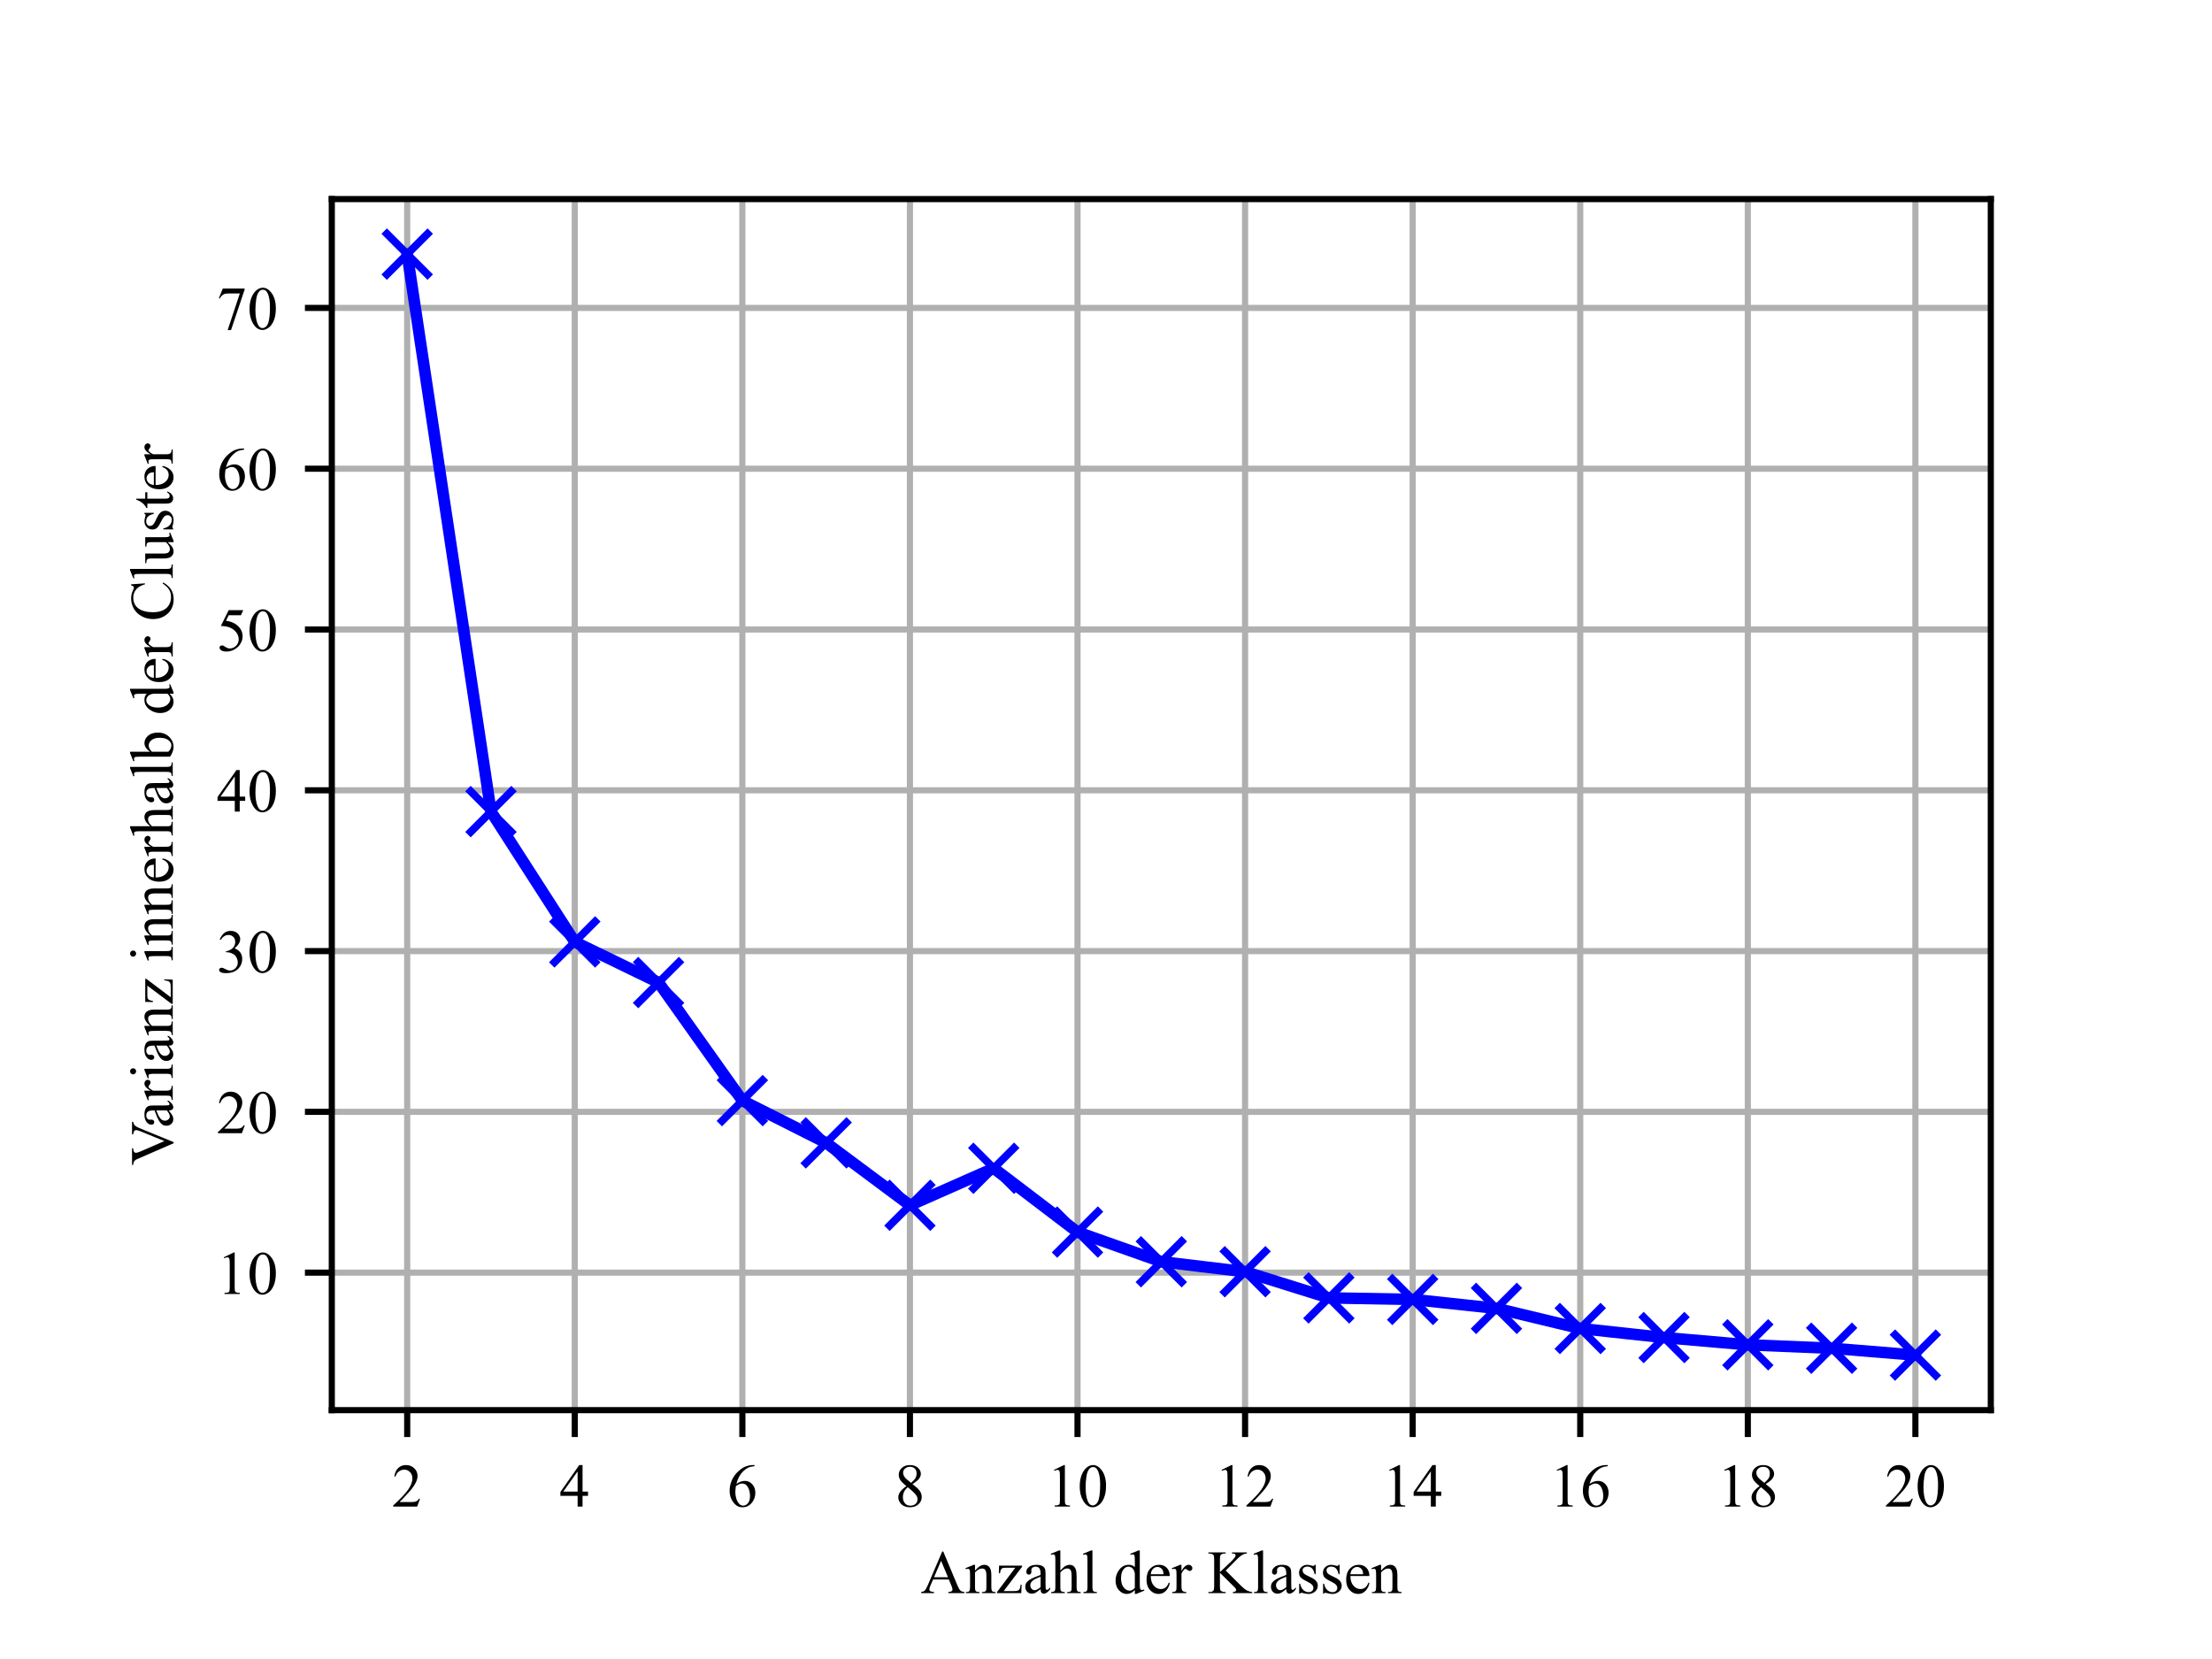
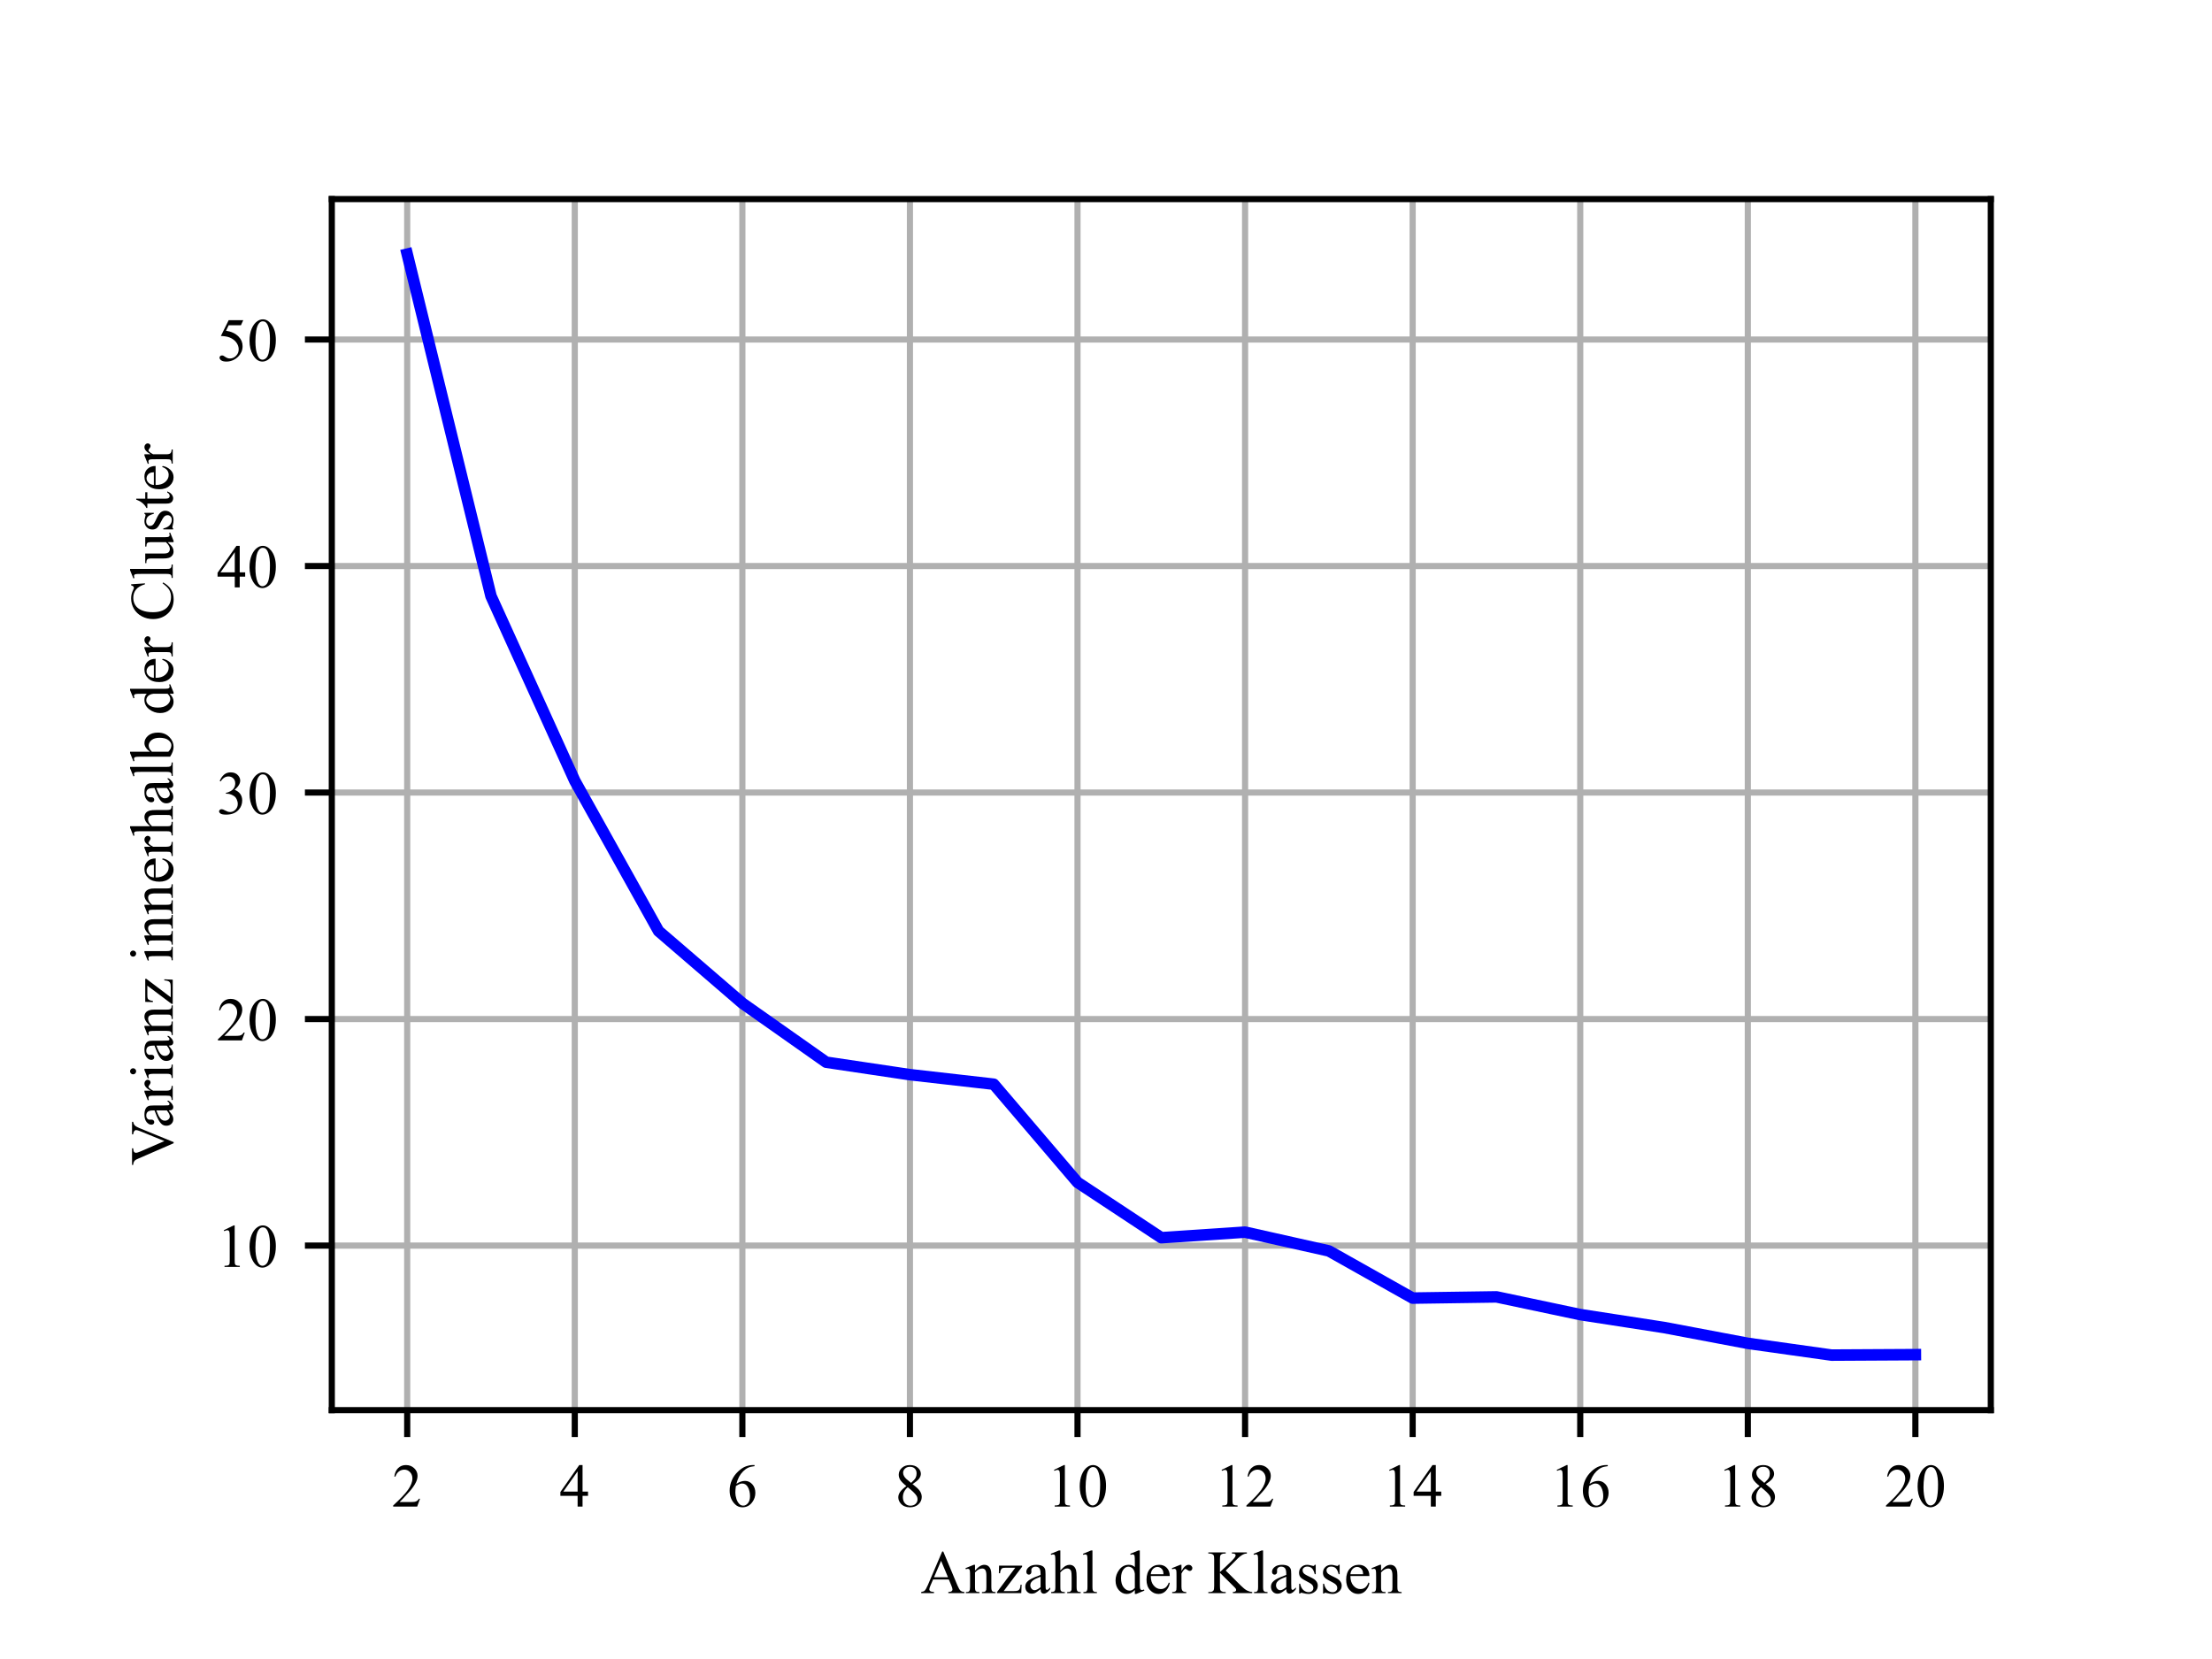
<svg xmlns="http://www.w3.org/2000/svg" xmlns:xlink="http://www.w3.org/1999/xlink" width="288pt" height="216pt" viewBox="0 0 288 216" version="1.1">
  <defs>
    <style type="text/css">*{stroke-linejoin: round; stroke-linecap: butt}</style>
  </defs>
  <g id="figure_1">
    <g id="patch_1">
      <path d="M 0 216  L 288 216  L 288 0  L 0 0  z " style="fill: #ffffff" />
    </g>
    <g id="axes_1">
      <g id="patch_2">
        <path d="M 43.2 183.6  L 259.2 183.6  L 259.2 25.92  L 43.2 25.92  z " style="fill: #ffffff" />
      </g>
      <g id="matplotlib.axis_1">
        <g id="xtick_1">
          <g id="line2d_1">
-             <path d="M 53.018 183.6  L 53.018 25.92  " clip-path="url(#pb9287e00fe)" style="fill: none; stroke: #b0b0b0; stroke-width: 0.8; stroke-linecap: square" />
+             <path d="M 53.018 183.6  L 53.018 25.92  " clip-path="url(#p53b278c3a2)" style="fill: none; stroke: #b0b0b0; stroke-width: 0.8; stroke-linecap: square" />
          </g>
          <g id="line2d_2">
            <defs>
-               <path id="m72a3068b6f" d="M 0 0  L 0 3.5  " style="stroke: #000000; stroke-width: 0.8" />
+               <path id="m76fa7926c0" d="M 0 0  L 0 3.5  " style="stroke: #000000; stroke-width: 0.8" />
            </defs>
            <g>
-               <use xlink:href="#m72a3068b6f" x="53.018" y="183.6" style="stroke: #000000; stroke-width: 0.8" />
+               <use xlink:href="#m76fa7926c0" x="53.018" y="183.6" style="stroke: #000000; stroke-width: 0.8" />
            </g>
          </g>
          <g id="text_1">
            <g transform="translate(51.01818 196.155) scale(0.08 -0.08)">
              <defs>
                <path id="TimesNewRomanPSMT-32" d="M 2934 816  L 2638 0  L 138 0  L 138 116  Q 1241 1122 1691 1759  Q 2141 2397 2141 2925  Q 2141 3328 1894 3587  Q 1647 3847 1303 3847  Q 991 3847 742 3664  Q 494 3481 375 3128  L 259 3128  Q 338 3706 661 4015  Q 984 4325 1469 4325  Q 1984 4325 2329 3994  Q 2675 3663 2675 3213  Q 2675 2891 2525 2569  Q 2294 2063 1775 1497  Q 997 647 803 472  L 1909 472  Q 2247 472 2383 497  Q 2519 522 2628 598  Q 2738 675 2819 816  L 2934 816  z " transform="scale(0.015625)" />
              </defs>
              <use xlink:href="#TimesNewRomanPSMT-32" />
            </g>
          </g>
        </g>
        <g id="xtick_2">
          <g id="line2d_3">
-             <path d="M 74.836 183.6  L 74.836 25.92  " clip-path="url(#pb9287e00fe)" style="fill: none; stroke: #b0b0b0; stroke-width: 0.8; stroke-linecap: square" />
+             <path d="M 74.836 183.6  L 74.836 25.92  " clip-path="url(#p53b278c3a2)" style="fill: none; stroke: #b0b0b0; stroke-width: 0.8; stroke-linecap: square" />
          </g>
          <g id="line2d_4">
            <g>
-               <use xlink:href="#m72a3068b6f" x="74.836" y="183.6" style="stroke: #000000; stroke-width: 0.8" />
+               <use xlink:href="#m76fa7926c0" x="74.836" y="183.6" style="stroke: #000000; stroke-width: 0.8" />
            </g>
          </g>
          <g id="text_2">
            <g transform="translate(72.83636 196.155) scale(0.08 -0.08)">
              <defs>
                <path id="TimesNewRomanPSMT-34" d="M 2978 1563  L 2978 1119  L 2409 1119  L 2409 0  L 1894 0  L 1894 1119  L 100 1119  L 100 1519  L 2066 4325  L 2409 4325  L 2409 1563  L 2978 1563  z M 1894 1563  L 1894 3666  L 406 1563  L 1894 1563  z " transform="scale(0.015625)" />
              </defs>
              <use xlink:href="#TimesNewRomanPSMT-34" />
            </g>
          </g>
        </g>
        <g id="xtick_3">
          <g id="line2d_5">
-             <path d="M 96.655 183.6  L 96.655 25.92  " clip-path="url(#pb9287e00fe)" style="fill: none; stroke: #b0b0b0; stroke-width: 0.8; stroke-linecap: square" />
+             <path d="M 96.655 183.6  L 96.655 25.92  " clip-path="url(#p53b278c3a2)" style="fill: none; stroke: #b0b0b0; stroke-width: 0.8; stroke-linecap: square" />
          </g>
          <g id="line2d_6">
            <g>
-               <use xlink:href="#m72a3068b6f" x="96.655" y="183.6" style="stroke: #000000; stroke-width: 0.8" />
+               <use xlink:href="#m76fa7926c0" x="96.655" y="183.6" style="stroke: #000000; stroke-width: 0.8" />
            </g>
          </g>
          <g id="text_3">
            <g transform="translate(94.65454 196.155) scale(0.08 -0.08)">
              <defs>
                <path id="TimesNewRomanPSMT-36" d="M 2869 4325  L 2869 4209  Q 2456 4169 2195 4045  Q 1934 3922 1679 3669  Q 1425 3416 1258 3105  Q 1091 2794 978 2366  Q 1428 2675 1881 2675  Q 2316 2675 2634 2325  Q 2953 1975 2953 1425  Q 2953 894 2631 456  Q 2244 -75 1606 -75  Q 1172 -75 869 213  Q 275 772 275 1663  Q 275 2231 503 2743  Q 731 3256 1154 3653  Q 1578 4050 1965 4187  Q 2353 4325 2688 4325  L 2869 4325  z M 925 2138  Q 869 1716 869 1456  Q 869 1156 980 804  Q 1091 453 1309 247  Q 1469 100 1697 100  Q 1969 100 2183 356  Q 2397 613 2397 1088  Q 2397 1622 2184 2012  Q 1972 2403 1581 2403  Q 1463 2403 1327 2353  Q 1191 2303 925 2138  z " transform="scale(0.015625)" />
              </defs>
              <use xlink:href="#TimesNewRomanPSMT-36" />
            </g>
          </g>
        </g>
        <g id="xtick_4">
          <g id="line2d_7">
-             <path d="M 118.473 183.6  L 118.473 25.92  " clip-path="url(#pb9287e00fe)" style="fill: none; stroke: #b0b0b0; stroke-width: 0.8; stroke-linecap: square" />
+             <path d="M 118.473 183.6  L 118.473 25.92  " clip-path="url(#p53b278c3a2)" style="fill: none; stroke: #b0b0b0; stroke-width: 0.8; stroke-linecap: square" />
          </g>
          <g id="line2d_8">
            <g>
-               <use xlink:href="#m72a3068b6f" x="118.473" y="183.6" style="stroke: #000000; stroke-width: 0.8" />
+               <use xlink:href="#m76fa7926c0" x="118.473" y="183.6" style="stroke: #000000; stroke-width: 0.8" />
            </g>
          </g>
          <g id="text_4">
            <g transform="translate(116.4727 196.155) scale(0.08 -0.08)">
              <defs>
                <path id="TimesNewRomanPSMT-38" d="M 1228 2134  Q 725 2547 579 2797  Q 434 3047 434 3316  Q 434 3728 753 4026  Q 1072 4325 1600 4325  Q 2113 4325 2425 4047  Q 2738 3769 2738 3413  Q 2738 3175 2569 2928  Q 2400 2681 1866 2347  Q 2416 1922 2594 1678  Q 2831 1359 2831 1006  Q 2831 559 2490 242  Q 2150 -75 1597 -75  Q 994 -75 656 303  Q 388 606 388 966  Q 388 1247 577 1523  Q 766 1800 1228 2134  z M 1719 2469  Q 2094 2806 2194 3001  Q 2294 3197 2294 3444  Q 2294 3772 2109 3958  Q 1925 4144 1606 4144  Q 1288 4144 1088 3959  Q 888 3775 888 3528  Q 888 3366 970 3203  Q 1053 3041 1206 2894  L 1719 2469  z M 1375 2016  Q 1116 1797 991 1539  Q 866 1281 866 981  Q 866 578 1086 336  Q 1306 94 1647 94  Q 1984 94 2187 284  Q 2391 475 2391 747  Q 2391 972 2272 1150  Q 2050 1481 1375 2016  z " transform="scale(0.015625)" />
              </defs>
              <use xlink:href="#TimesNewRomanPSMT-38" />
            </g>
          </g>
        </g>
        <g id="xtick_5">
          <g id="line2d_9">
-             <path d="M 140.291 183.6  L 140.291 25.92  " clip-path="url(#pb9287e00fe)" style="fill: none; stroke: #b0b0b0; stroke-width: 0.8; stroke-linecap: square" />
+             <path d="M 140.291 183.6  L 140.291 25.92  " clip-path="url(#p53b278c3a2)" style="fill: none; stroke: #b0b0b0; stroke-width: 0.8; stroke-linecap: square" />
          </g>
          <g id="line2d_10">
            <g>
-               <use xlink:href="#m72a3068b6f" x="140.291" y="183.6" style="stroke: #000000; stroke-width: 0.8" />
+               <use xlink:href="#m76fa7926c0" x="140.291" y="183.6" style="stroke: #000000; stroke-width: 0.8" />
            </g>
          </g>
          <g id="text_5">
            <g transform="translate(136.2909 196.155) scale(0.08 -0.08)">
              <defs>
                <path id="TimesNewRomanPSMT-31" d="M 750 3822  L 1781 4325  L 1884 4325  L 1884 747  Q 1884 391 1914 303  Q 1944 216 2037 169  Q 2131 122 2419 116  L 2419 0  L 825 0  L 825 116  Q 1125 122 1212 167  Q 1300 213 1334 289  Q 1369 366 1369 747  L 1369 3034  Q 1369 3497 1338 3628  Q 1316 3728 1258 3775  Q 1200 3822 1119 3822  Q 1003 3822 797 3725  L 750 3822  z " transform="scale(0.015625)" />
                <path id="TimesNewRomanPSMT-30" d="M 231 2094  Q 231 2819 450 3342  Q 669 3866 1031 4122  Q 1313 4325 1613 4325  Q 2100 4325 2488 3828  Q 2972 3213 2972 2159  Q 2972 1422 2759 906  Q 2547 391 2217 158  Q 1888 -75 1581 -75  Q 975 -75 572 641  Q 231 1244 231 2094  z M 844 2016  Q 844 1141 1059 588  Q 1238 122 1591 122  Q 1759 122 1940 273  Q 2122 425 2216 781  Q 2359 1319 2359 2297  Q 2359 3022 2209 3506  Q 2097 3866 1919 4016  Q 1791 4119 1609 4119  Q 1397 4119 1231 3928  Q 1006 3669 925 3112  Q 844 2556 844 2016  z " transform="scale(0.015625)" />
              </defs>
              <use xlink:href="#TimesNewRomanPSMT-31" />
              <use xlink:href="#TimesNewRomanPSMT-30" x="50" />
            </g>
          </g>
        </g>
        <g id="xtick_6">
          <g id="line2d_11">
-             <path d="M 162.109 183.6  L 162.109 25.92  " clip-path="url(#pb9287e00fe)" style="fill: none; stroke: #b0b0b0; stroke-width: 0.8; stroke-linecap: square" />
+             <path d="M 162.109 183.6  L 162.109 25.92  " clip-path="url(#p53b278c3a2)" style="fill: none; stroke: #b0b0b0; stroke-width: 0.8; stroke-linecap: square" />
          </g>
          <g id="line2d_12">
            <g>
-               <use xlink:href="#m72a3068b6f" x="162.109" y="183.6" style="stroke: #000000; stroke-width: 0.8" />
+               <use xlink:href="#m76fa7926c0" x="162.109" y="183.6" style="stroke: #000000; stroke-width: 0.8" />
            </g>
          </g>
          <g id="text_6">
            <g transform="translate(158.1091 196.155) scale(0.08 -0.08)">
              <use xlink:href="#TimesNewRomanPSMT-31" />
              <use xlink:href="#TimesNewRomanPSMT-32" x="50" />
            </g>
          </g>
        </g>
        <g id="xtick_7">
          <g id="line2d_13">
-             <path d="M 183.927 183.6  L 183.927 25.92  " clip-path="url(#pb9287e00fe)" style="fill: none; stroke: #b0b0b0; stroke-width: 0.8; stroke-linecap: square" />
+             <path d="M 183.927 183.6  L 183.927 25.92  " clip-path="url(#p53b278c3a2)" style="fill: none; stroke: #b0b0b0; stroke-width: 0.8; stroke-linecap: square" />
          </g>
          <g id="line2d_14">
            <g>
-               <use xlink:href="#m72a3068b6f" x="183.927" y="183.6" style="stroke: #000000; stroke-width: 0.8" />
+               <use xlink:href="#m76fa7926c0" x="183.927" y="183.6" style="stroke: #000000; stroke-width: 0.8" />
            </g>
          </g>
          <g id="text_7">
            <g transform="translate(179.9273 196.155) scale(0.08 -0.08)">
              <use xlink:href="#TimesNewRomanPSMT-31" />
              <use xlink:href="#TimesNewRomanPSMT-34" x="50" />
            </g>
          </g>
        </g>
        <g id="xtick_8">
          <g id="line2d_15">
-             <path d="M 205.745 183.6  L 205.745 25.92  " clip-path="url(#pb9287e00fe)" style="fill: none; stroke: #b0b0b0; stroke-width: 0.8; stroke-linecap: square" />
+             <path d="M 205.745 183.6  L 205.745 25.92  " clip-path="url(#p53b278c3a2)" style="fill: none; stroke: #b0b0b0; stroke-width: 0.8; stroke-linecap: square" />
          </g>
          <g id="line2d_16">
            <g>
-               <use xlink:href="#m72a3068b6f" x="205.745" y="183.6" style="stroke: #000000; stroke-width: 0.8" />
+               <use xlink:href="#m76fa7926c0" x="205.745" y="183.6" style="stroke: #000000; stroke-width: 0.8" />
            </g>
          </g>
          <g id="text_8">
            <g transform="translate(201.7455 196.155) scale(0.08 -0.08)">
              <use xlink:href="#TimesNewRomanPSMT-31" />
              <use xlink:href="#TimesNewRomanPSMT-36" x="50" />
            </g>
          </g>
        </g>
        <g id="xtick_9">
          <g id="line2d_17">
-             <path d="M 227.564 183.6  L 227.564 25.92  " clip-path="url(#pb9287e00fe)" style="fill: none; stroke: #b0b0b0; stroke-width: 0.8; stroke-linecap: square" />
+             <path d="M 227.564 183.6  L 227.564 25.92  " clip-path="url(#p53b278c3a2)" style="fill: none; stroke: #b0b0b0; stroke-width: 0.8; stroke-linecap: square" />
          </g>
          <g id="line2d_18">
            <g>
-               <use xlink:href="#m72a3068b6f" x="227.564" y="183.6" style="stroke: #000000; stroke-width: 0.8" />
+               <use xlink:href="#m76fa7926c0" x="227.564" y="183.6" style="stroke: #000000; stroke-width: 0.8" />
            </g>
          </g>
          <g id="text_9">
            <g transform="translate(223.5636 196.155) scale(0.08 -0.08)">
              <use xlink:href="#TimesNewRomanPSMT-31" />
              <use xlink:href="#TimesNewRomanPSMT-38" x="50" />
            </g>
          </g>
        </g>
        <g id="xtick_10">
          <g id="line2d_19">
-             <path d="M 249.382 183.6  L 249.382 25.92  " clip-path="url(#pb9287e00fe)" style="fill: none; stroke: #b0b0b0; stroke-width: 0.8; stroke-linecap: square" />
+             <path d="M 249.382 183.6  L 249.382 25.92  " clip-path="url(#p53b278c3a2)" style="fill: none; stroke: #b0b0b0; stroke-width: 0.8; stroke-linecap: square" />
          </g>
          <g id="line2d_20">
            <g>
-               <use xlink:href="#m72a3068b6f" x="249.382" y="183.6" style="stroke: #000000; stroke-width: 0.8" />
+               <use xlink:href="#m76fa7926c0" x="249.382" y="183.6" style="stroke: #000000; stroke-width: 0.8" />
            </g>
          </g>
          <g id="text_10">
            <g transform="translate(245.3818 196.155) scale(0.08 -0.08)">
              <use xlink:href="#TimesNewRomanPSMT-32" />
              <use xlink:href="#TimesNewRomanPSMT-30" x="50" />
            </g>
          </g>
        </g>
        <g id="text_11">
          <g transform="translate(119.8762 207.4212) scale(0.08 -0.08)">
            <defs>
              <path id="TimesNewRomanPSMT-41" d="M 2928 1419  L 1288 1419  L 1000 750  Q 894 503 894 381  Q 894 284 986 211  Q 1078 138 1384 116  L 1384 0  L 50 0  L 50 116  Q 316 163 394 238  Q 553 388 747 847  L 2238 4334  L 2347 4334  L 3822 809  Q 4000 384 4145 257  Q 4291 131 4550 116  L 4550 0  L 2878 0  L 2878 116  Q 3131 128 3220 200  Q 3309 272 3309 375  Q 3309 513 3184 809  L 2928 1419  z M 2841 1650  L 2122 3363  L 1384 1650  L 2841 1650  z " transform="scale(0.015625)" />
              <path id="TimesNewRomanPSMT-6e" d="M 1034 2341  Q 1538 2947 1994 2947  Q 2228 2947 2397 2830  Q 2566 2713 2666 2444  Q 2734 2256 2734 1869  L 2734 647  Q 2734 375 2778 278  Q 2813 200 2889 156  Q 2966 113 3172 113  L 3172 0  L 1756 0  L 1756 113  L 1816 113  Q 2016 113 2095 173  Q 2175 234 2206 353  Q 2219 400 2219 647  L 2219 1819  Q 2219 2209 2117 2386  Q 2016 2563 1775 2563  Q 1403 2563 1034 2156  L 1034 647  Q 1034 356 1069 288  Q 1113 197 1189 155  Q 1266 113 1500 113  L 1500 0  L 84 0  L 84 113  L 147 113  Q 366 113 442 223  Q 519 334 519 647  L 519 1709  Q 519 2225 495 2337  Q 472 2450 423 2490  Q 375 2531 294 2531  Q 206 2531 84 2484  L 38 2597  L 900 2947  L 1034 2947  L 1034 2341  z " transform="scale(0.015625)" />
              <path id="TimesNewRomanPSMT-7a" d="M 2688 878  L 2653 0  L 128 0  L 128 113  L 2028 2644  L 1091 2644  Q 788 2644 694 2605  Q 600 2566 541 2456  Q 456 2300 444 2069  L 319 2069  L 338 2863  L 2738 2863  L 2738 2747  L 819 209  L 1863 209  Q 2191 209 2308 264  Q 2425 319 2497 456  Q 2547 556 2581 878  L 2688 878  z " transform="scale(0.015625)" />
              <path id="TimesNewRomanPSMT-61" d="M 1822 413  Q 1381 72 1269 19  Q 1100 -59 909 -59  Q 613 -59 420 144  Q 228 347 228 678  Q 228 888 322 1041  Q 450 1253 767 1440  Q 1084 1628 1822 1897  L 1822 2009  Q 1822 2438 1686 2597  Q 1550 2756 1291 2756  Q 1094 2756 978 2650  Q 859 2544 859 2406  L 866 2225  Q 866 2081 792 2003  Q 719 1925 600 1925  Q 484 1925 411 2006  Q 338 2088 338 2228  Q 338 2497 613 2722  Q 888 2947 1384 2947  Q 1766 2947 2009 2819  Q 2194 2722 2281 2516  Q 2338 2381 2338 1966  L 2338 994  Q 2338 584 2353 492  Q 2369 400 2405 369  Q 2441 338 2488 338  Q 2538 338 2575 359  Q 2641 400 2828 588  L 2828 413  Q 2478 -56 2159 -56  Q 2006 -56 1915 50  Q 1825 156 1822 413  z M 1822 616  L 1822 1706  Q 1350 1519 1213 1441  Q 966 1303 859 1153  Q 753 1003 753 825  Q 753 600 887 451  Q 1022 303 1197 303  Q 1434 303 1822 616  z " transform="scale(0.015625)" />
              <path id="TimesNewRomanPSMT-68" d="M 1041 4444  L 1041 2350  Q 1388 2731 1591 2839  Q 1794 2947 1997 2947  Q 2241 2947 2416 2812  Q 2591 2678 2675 2391  Q 2734 2191 2734 1659  L 2734 647  Q 2734 375 2778 275  Q 2809 200 2884 156  Q 2959 113 3159 113  L 3159 0  L 1753 0  L 1753 113  L 1819 113  Q 2019 113 2097 173  Q 2175 234 2206 353  Q 2216 403 2216 647  L 2216 1659  Q 2216 2128 2167 2275  Q 2119 2422 2012 2495  Q 1906 2569 1756 2569  Q 1603 2569 1437 2487  Q 1272 2406 1041 2159  L 1041 647  Q 1041 353 1073 281  Q 1106 209 1195 161  Q 1284 113 1503 113  L 1503 0  L 84 0  L 84 113  Q 275 113 384 172  Q 447 203 484 290  Q 522 378 522 647  L 522 3238  Q 522 3728 498 3840  Q 475 3953 426 3993  Q 378 4034 297 4034  Q 231 4034 84 3984  L 41 4094  L 897 4444  L 1041 4444  z " transform="scale(0.015625)" />
              <path id="TimesNewRomanPSMT-6c" d="M 1184 4444  L 1184 647  Q 1184 378 1223 290  Q 1263 203 1344 158  Q 1425 113 1647 113  L 1647 0  L 244 0  L 244 113  Q 441 113 512 153  Q 584 194 625 287  Q 666 381 666 647  L 666 3247  Q 666 3731 644 3842  Q 622 3953 573 3993  Q 525 4034 450 4034  Q 369 4034 244 3984  L 191 4094  L 1044 4444  L 1184 4444  z " transform="scale(0.015625)" />
              <path id="TimesNewRomanPSMT-20" transform="scale(0.015625)" />
              <path id="TimesNewRomanPSMT-64" d="M 2222 322  Q 2013 103 1813 7  Q 1613 -88 1381 -88  Q 913 -88 563 304  Q 213 697 213 1313  Q 213 1928 600 2439  Q 988 2950 1597 2950  Q 1975 2950 2222 2709  L 2222 3238  Q 2222 3728 2198 3840  Q 2175 3953 2125 3993  Q 2075 4034 2000 4034  Q 1919 4034 1784 3984  L 1744 4094  L 2597 4444  L 2738 4444  L 2738 1134  Q 2738 631 2761 520  Q 2784 409 2836 365  Q 2888 322 2956 322  Q 3041 322 3181 375  L 3216 266  L 2366 -88  L 2222 -88  L 2222 322  z M 2222 541  L 2222 2016  Q 2203 2228 2109 2403  Q 2016 2578 1861 2667  Q 1706 2756 1559 2756  Q 1284 2756 1069 2509  Q 784 2184 784 1559  Q 784 928 1059 592  Q 1334 256 1672 256  Q 1956 256 2222 541  z " transform="scale(0.015625)" />
              <path id="TimesNewRomanPSMT-65" d="M 681 1784  Q 678 1147 991 784  Q 1303 422 1725 422  Q 2006 422 2214 576  Q 2422 731 2563 1106  L 2659 1044  Q 2594 616 2278 264  Q 1963 -88 1488 -88  Q 972 -88 605 314  Q 238 716 238 1394  Q 238 2128 614 2539  Q 991 2950 1559 2950  Q 2041 2950 2350 2633  Q 2659 2316 2659 1784  L 681 1784  z M 681 1966  L 2006 1966  Q 1991 2241 1941 2353  Q 1863 2528 1708 2628  Q 1553 2728 1384 2728  Q 1125 2728 920 2526  Q 716 2325 681 1966  z " transform="scale(0.015625)" />
              <path id="TimesNewRomanPSMT-72" d="M 1038 2947  L 1038 2303  Q 1397 2947 1775 2947  Q 1947 2947 2059 2842  Q 2172 2738 2172 2600  Q 2172 2478 2090 2393  Q 2009 2309 1897 2309  Q 1788 2309 1652 2417  Q 1516 2525 1450 2525  Q 1394 2525 1328 2463  Q 1188 2334 1038 2041  L 1038 669  Q 1038 431 1097 309  Q 1138 225 1241 169  Q 1344 113 1538 113  L 1538 0  L 72 0  L 72 113  Q 291 113 397 181  Q 475 231 506 341  Q 522 394 522 644  L 522 1753  Q 522 2253 501 2348  Q 481 2444 426 2487  Q 372 2531 291 2531  Q 194 2531 72 2484  L 41 2597  L 906 2947  L 1038 2947  z " transform="scale(0.015625)" />
              <path id="TimesNewRomanPSMT-4b" d="M 1913 2350  L 3475 797  Q 3859 413 4131 273  Q 4403 134 4675 116  L 4675 0  L 2659 0  L 2659 116  Q 2841 116 2920 177  Q 3000 238 3000 313  Q 3000 388 2970 447  Q 2941 506 2775 669  L 1313 2116  L 1313 750  Q 1313 428 1353 325  Q 1384 247 1484 191  Q 1619 116 1769 116  L 1913 116  L 1913 0  L 106 0  L 106 116  L 256 116  Q 519 116 638 269  Q 713 369 713 750  L 713 3488  Q 713 3809 672 3916  Q 641 3991 544 4047  Q 406 4122 256 4122  L 106 4122  L 106 4238  L 1913 4238  L 1913 4122  L 1769 4122  Q 1622 4122 1484 4050  Q 1388 4000 1350 3900  Q 1313 3800 1313 3488  L 1313 2191  Q 1375 2250 1741 2588  Q 2669 3438 2863 3722  Q 2947 3847 2947 3941  Q 2947 4013 2881 4067  Q 2816 4122 2659 4122  L 2563 4122  L 2563 4238  L 4119 4238  L 4119 4122  Q 3981 4119 3868 4084  Q 3756 4050 3593 3951  Q 3431 3853 3194 3634  Q 3125 3572 2559 2994  L 1913 2350  z " transform="scale(0.015625)" />
              <path id="TimesNewRomanPSMT-73" d="M 2050 2947  L 2050 1972  L 1947 1972  Q 1828 2431 1642 2597  Q 1456 2763 1169 2763  Q 950 2763 815 2647  Q 681 2531 681 2391  Q 681 2216 781 2091  Q 878 1963 1175 1819  L 1631 1597  Q 2266 1288 2266 781  Q 2266 391 1970 151  Q 1675 -88 1309 -88  Q 1047 -88 709 6  Q 606 38 541 38  Q 469 38 428 -44  L 325 -44  L 325 978  L 428 978  Q 516 541 762 319  Q 1009 97 1316 97  Q 1531 97 1667 223  Q 1803 350 1803 528  Q 1803 744 1651 891  Q 1500 1038 1047 1263  Q 594 1488 453 1669  Q 313 1847 313 2119  Q 313 2472 555 2709  Q 797 2947 1181 2947  Q 1350 2947 1591 2875  Q 1750 2828 1803 2828  Q 1853 2828 1881 2850  Q 1909 2872 1947 2947  L 2050 2947  z " transform="scale(0.015625)" />
            </defs>
            <use xlink:href="#TimesNewRomanPSMT-41" />
            <use xlink:href="#TimesNewRomanPSMT-6e" x="72.217" />
            <use xlink:href="#TimesNewRomanPSMT-7a" x="122.217" />
            <use xlink:href="#TimesNewRomanPSMT-61" x="166.602" />
            <use xlink:href="#TimesNewRomanPSMT-68" x="210.986" />
            <use xlink:href="#TimesNewRomanPSMT-6c" x="260.986" />
            <use xlink:href="#TimesNewRomanPSMT-20" x="288.77" />
            <use xlink:href="#TimesNewRomanPSMT-64" x="313.77" />
            <use xlink:href="#TimesNewRomanPSMT-65" x="363.77" />
            <use xlink:href="#TimesNewRomanPSMT-72" x="408.154" />
            <use xlink:href="#TimesNewRomanPSMT-20" x="441.455" />
            <use xlink:href="#TimesNewRomanPSMT-4b" x="466.455" />
            <use xlink:href="#TimesNewRomanPSMT-6c" x="538.672" />
            <use xlink:href="#TimesNewRomanPSMT-61" x="566.455" />
            <use xlink:href="#TimesNewRomanPSMT-73" x="610.84" />
            <use xlink:href="#TimesNewRomanPSMT-73" x="649.756" />
            <use xlink:href="#TimesNewRomanPSMT-65" x="688.672" />
            <use xlink:href="#TimesNewRomanPSMT-6e" x="733.057" />
          </g>
        </g>
      </g>
      <g id="matplotlib.axis_2">
        <g id="ytick_1">
          <g id="line2d_21">
-             <path d="M 43.2 165.698  L 259.2 165.698  " clip-path="url(#pb9287e00fe)" style="fill: none; stroke: #b0b0b0; stroke-width: 0.8; stroke-linecap: square" />
+             <path d="M 43.2 162.174  L 259.2 162.174  " clip-path="url(#p53b278c3a2)" style="fill: none; stroke: #b0b0b0; stroke-width: 0.8; stroke-linecap: square" />
          </g>
          <g id="line2d_22">
            <defs>
-               <path id="mb58cae6a89" d="M 0 0  L -3.5 0  " style="stroke: #000000; stroke-width: 0.8" />
+               <path id="mc9c2035a41" d="M 0 0  L -3.5 0  " style="stroke: #000000; stroke-width: 0.8" />
            </defs>
            <g>
-               <use xlink:href="#mb58cae6a89" x="43.2" y="165.698" style="stroke: #000000; stroke-width: 0.8" />
+               <use xlink:href="#mc9c2035a41" x="43.2" y="162.174" style="stroke: #000000; stroke-width: 0.8" />
            </g>
          </g>
          <g id="text_12">
-             <g transform="translate(28.2 168.4754) scale(0.08 -0.08)">
+             <g transform="translate(28.2 164.9513) scale(0.08 -0.08)">
              <use xlink:href="#TimesNewRomanPSMT-31" />
              <use xlink:href="#TimesNewRomanPSMT-30" x="50" />
            </g>
          </g>
        </g>
        <g id="ytick_2">
          <g id="line2d_23">
-             <path d="M 43.2 144.763  L 259.2 144.763  " clip-path="url(#pb9287e00fe)" style="fill: none; stroke: #b0b0b0; stroke-width: 0.8; stroke-linecap: square" />
+             <path d="M 43.2 132.682  L 259.2 132.682  " clip-path="url(#p53b278c3a2)" style="fill: none; stroke: #b0b0b0; stroke-width: 0.8; stroke-linecap: square" />
          </g>
          <g id="line2d_24">
            <g>
-               <use xlink:href="#mb58cae6a89" x="43.2" y="144.763" style="stroke: #000000; stroke-width: 0.8" />
+               <use xlink:href="#mc9c2035a41" x="43.2" y="132.682" style="stroke: #000000; stroke-width: 0.8" />
            </g>
          </g>
          <g id="text_13">
-             <g transform="translate(28.2 147.5409) scale(0.08 -0.08)">
+             <g transform="translate(28.2 135.4593) scale(0.08 -0.08)">
              <use xlink:href="#TimesNewRomanPSMT-32" />
              <use xlink:href="#TimesNewRomanPSMT-30" x="50" />
            </g>
          </g>
        </g>
        <g id="ytick_3">
          <g id="line2d_25">
-             <path d="M 43.2 123.829  L 259.2 123.829  " clip-path="url(#pb9287e00fe)" style="fill: none; stroke: #b0b0b0; stroke-width: 0.8; stroke-linecap: square" />
+             <path d="M 43.2 103.19  L 259.2 103.19  " clip-path="url(#p53b278c3a2)" style="fill: none; stroke: #b0b0b0; stroke-width: 0.8; stroke-linecap: square" />
          </g>
          <g id="line2d_26">
            <g>
-               <use xlink:href="#mb58cae6a89" x="43.2" y="123.829" style="stroke: #000000; stroke-width: 0.8" />
+               <use xlink:href="#mc9c2035a41" x="43.2" y="103.19" style="stroke: #000000; stroke-width: 0.8" />
            </g>
          </g>
          <g id="text_14">
-             <g transform="translate(28.2 126.6063) scale(0.08 -0.08)">
+             <g transform="translate(28.2 105.9673) scale(0.08 -0.08)">
              <defs>
                <path id="TimesNewRomanPSMT-33" d="M 325 3431  Q 506 3859 782 4092  Q 1059 4325 1472 4325  Q 1981 4325 2253 3994  Q 2459 3747 2459 3466  Q 2459 3003 1878 2509  Q 2269 2356 2469 2072  Q 2669 1788 2669 1403  Q 2669 853 2319 450  Q 1863 -75 997 -75  Q 569 -75 414 31  Q 259 138 259 259  Q 259 350 332 419  Q 406 488 509 488  Q 588 488 669 463  Q 722 447 909 348  Q 1097 250 1169 231  Q 1284 197 1416 197  Q 1734 197 1970 444  Q 2206 691 2206 1028  Q 2206 1275 2097 1509  Q 2016 1684 1919 1775  Q 1784 1900 1550 2001  Q 1316 2103 1072 2103  L 972 2103  L 972 2197  Q 1219 2228 1467 2375  Q 1716 2522 1828 2728  Q 1941 2934 1941 3181  Q 1941 3503 1739 3701  Q 1538 3900 1238 3900  Q 753 3900 428 3381  L 325 3431  z " transform="scale(0.015625)" />
              </defs>
              <use xlink:href="#TimesNewRomanPSMT-33" />
              <use xlink:href="#TimesNewRomanPSMT-30" x="50" />
            </g>
          </g>
        </g>
        <g id="ytick_4">
          <g id="line2d_27">
-             <path d="M 43.2 102.894  L 259.2 102.894  " clip-path="url(#pb9287e00fe)" style="fill: none; stroke: #b0b0b0; stroke-width: 0.8; stroke-linecap: square" />
+             <path d="M 43.2 73.698  L 259.2 73.698  " clip-path="url(#p53b278c3a2)" style="fill: none; stroke: #b0b0b0; stroke-width: 0.8; stroke-linecap: square" />
          </g>
          <g id="line2d_28">
            <g>
-               <use xlink:href="#mb58cae6a89" x="43.2" y="102.894" style="stroke: #000000; stroke-width: 0.8" />
+               <use xlink:href="#mc9c2035a41" x="43.2" y="73.698" style="stroke: #000000; stroke-width: 0.8" />
            </g>
          </g>
          <g id="text_15">
-             <g transform="translate(28.2 105.6717) scale(0.08 -0.08)">
+             <g transform="translate(28.2 76.47525) scale(0.08 -0.08)">
              <use xlink:href="#TimesNewRomanPSMT-34" />
              <use xlink:href="#TimesNewRomanPSMT-30" x="50" />
            </g>
          </g>
        </g>
        <g id="ytick_5">
          <g id="line2d_29">
-             <path d="M 43.2 81.96  L 259.2 81.96  " clip-path="url(#pb9287e00fe)" style="fill: none; stroke: #b0b0b0; stroke-width: 0.8; stroke-linecap: square" />
+             <path d="M 43.2 44.206  L 259.2 44.206  " clip-path="url(#p53b278c3a2)" style="fill: none; stroke: #b0b0b0; stroke-width: 0.8; stroke-linecap: square" />
          </g>
          <g id="line2d_30">
            <g>
-               <use xlink:href="#mb58cae6a89" x="43.2" y="81.96" style="stroke: #000000; stroke-width: 0.8" />
+               <use xlink:href="#mc9c2035a41" x="43.2" y="44.206" style="stroke: #000000; stroke-width: 0.8" />
            </g>
          </g>
          <g id="text_16">
-             <g transform="translate(28.2 84.73718) scale(0.08 -0.08)">
+             <g transform="translate(28.2 46.98324) scale(0.08 -0.08)">
              <defs>
                <path id="TimesNewRomanPSMT-35" d="M 2778 4238  L 2534 3706  L 1259 3706  L 981 3138  Q 1809 3016 2294 2522  Q 2709 2097 2709 1522  Q 2709 1188 2573 903  Q 2438 619 2231 419  Q 2025 219 1772 97  Q 1413 -75 1034 -75  Q 653 -75 479 54  Q 306 184 306 341  Q 306 428 378 495  Q 450 563 559 563  Q 641 563 702 538  Q 763 513 909 409  Q 1144 247 1384 247  Q 1750 247 2026 523  Q 2303 800 2303 1197  Q 2303 1581 2056 1914  Q 1809 2247 1375 2428  Q 1034 2569 447 2591  L 1259 4238  L 2778 4238  z " transform="scale(0.015625)" />
              </defs>
              <use xlink:href="#TimesNewRomanPSMT-35" />
              <use xlink:href="#TimesNewRomanPSMT-30" x="50" />
            </g>
          </g>
        </g>
-         <g id="ytick_6">
-           <g id="line2d_31">
-             <path d="M 43.2 61.025  L 259.2 61.025  " clip-path="url(#pb9287e00fe)" style="fill: none; stroke: #b0b0b0; stroke-width: 0.8; stroke-linecap: square" />
-           </g>
-           <g id="line2d_32">
-             <g>
-               <use xlink:href="#mb58cae6a89" x="43.2" y="61.025" style="stroke: #000000; stroke-width: 0.8" />
-             </g>
-           </g>
-           <g id="text_17">
-             <g transform="translate(28.2 63.80262) scale(0.08 -0.08)">
-               <use xlink:href="#TimesNewRomanPSMT-36" />
-               <use xlink:href="#TimesNewRomanPSMT-30" x="50" />
-             </g>
-           </g>
-         </g>
-         <g id="ytick_7">
-           <g id="line2d_33">
-             <path d="M 43.2 40.091  L 259.2 40.091  " clip-path="url(#pb9287e00fe)" style="fill: none; stroke: #b0b0b0; stroke-width: 0.8; stroke-linecap: square" />
-           </g>
-           <g id="line2d_34">
-             <g>
-               <use xlink:href="#mb58cae6a89" x="43.2" y="40.091" style="stroke: #000000; stroke-width: 0.8" />
-             </g>
-           </g>
-           <g id="text_18">
-             <g transform="translate(28.2 42.86806) scale(0.08 -0.08)">
-               <defs>
-                 <path id="TimesNewRomanPSMT-37" d="M 644 4238  L 2916 4238  L 2916 4119  L 1503 -88  L 1153 -88  L 2419 3728  L 1253 3728  Q 900 3728 750 3644  Q 488 3500 328 3200  L 238 3234  L 644 4238  z " transform="scale(0.015625)" />
-               </defs>
-               <use xlink:href="#TimesNewRomanPSMT-37" />
-               <use xlink:href="#TimesNewRomanPSMT-30" x="50" />
-             </g>
-           </g>
-         </g>
-         <g id="text_19">
+         <g id="text_17">
          <g transform="translate(22.48875 151.7419) rotate(-90) scale(0.08 -0.08)">
            <defs>
              <path id="TimesNewRomanPSMT-56" d="M 4544 4238  L 4544 4122  Q 4319 4081 4203 3978  Q 4038 3825 3909 3509  L 2431 -97  L 2316 -97  L 728 3556  Q 606 3838 556 3900  Q 478 3997 364 4051  Q 250 4106 56 4122  L 56 4238  L 1788 4238  L 1788 4122  Q 1494 4094 1406 4022  Q 1319 3950 1319 3838  Q 1319 3681 1463 3350  L 2541 866  L 3541 3319  Q 3688 3681 3688 3822  Q 3688 3913 3597 3995  Q 3506 4078 3291 4113  Q 3275 4116 3238 4122  L 3238 4238  L 4544 4238  z " transform="scale(0.015625)" />
              <path id="TimesNewRomanPSMT-69" d="M 928 4444  Q 1059 4444 1151 4351  Q 1244 4259 1244 4128  Q 1244 3997 1151 3903  Q 1059 3809 928 3809  Q 797 3809 703 3903  Q 609 3997 609 4128  Q 609 4259 701 4351  Q 794 4444 928 4444  z M 1188 2947  L 1188 647  Q 1188 378 1227 289  Q 1266 200 1342 156  Q 1419 113 1622 113  L 1622 0  L 231 0  L 231 113  Q 441 113 512 153  Q 584 194 626 287  Q 669 381 669 647  L 669 1750  Q 669 2216 641 2353  Q 619 2453 572 2492  Q 525 2531 444 2531  Q 356 2531 231 2484  L 188 2597  L 1050 2947  L 1188 2947  z " transform="scale(0.015625)" />
              <path id="TimesNewRomanPSMT-62" d="M 984 2369  Q 1400 2947 1881 2947  Q 2322 2947 2650 2570  Q 2978 2194 2978 1541  Q 2978 778 2472 313  Q 2038 -88 1503 -88  Q 1253 -88 995 3  Q 738 94 469 275  L 469 3241  Q 469 3728 445 3840  Q 422 3953 372 3993  Q 322 4034 247 4034  Q 159 4034 28 3984  L -16 4094  L 844 4444  L 984 4444  L 984 2369  z M 984 2169  L 984 456  Q 1144 300 1314 220  Q 1484 141 1663 141  Q 1947 141 2192 453  Q 2438 766 2438 1363  Q 2438 1913 2192 2208  Q 1947 2503 1634 2503  Q 1469 2503 1303 2419  Q 1178 2356 984 2169  z " transform="scale(0.015625)" />
              <path id="TimesNewRomanPSMT-43" d="M 3853 4334  L 3950 2894  L 3853 2894  Q 3659 3541 3300 3825  Q 2941 4109 2438 4109  Q 2016 4109 1675 3895  Q 1334 3681 1139 3212  Q 944 2744 944 2047  Q 944 1472 1128 1050  Q 1313 628 1683 403  Q 2053 178 2528 178  Q 2941 178 3256 354  Q 3572 531 3950 1056  L 4047 994  Q 3728 428 3303 165  Q 2878 -97 2294 -97  Q 1241 -97 663 684  Q 231 1266 231 2053  Q 231 2688 515 3219  Q 800 3750 1298 4042  Q 1797 4334 2388 4334  Q 2847 4334 3294 4109  Q 3425 4041 3481 4041  Q 3566 4041 3628 4100  Q 3709 4184 3744 4334  L 3853 4334  z " transform="scale(0.015625)" />
              <path id="TimesNewRomanPSMT-75" d="M 2709 2863  L 2709 1128  Q 2709 631 2732 520  Q 2756 409 2807 365  Q 2859 322 2928 322  Q 3025 322 3147 375  L 3191 266  L 2334 -88  L 2194 -88  L 2194 519  Q 1825 119 1631 15  Q 1438 -88 1222 -88  Q 981 -88 804 51  Q 628 191 559 409  Q 491 628 491 1028  L 491 2306  Q 491 2509 447 2587  Q 403 2666 317 2708  Q 231 2750 6 2747  L 6 2863  L 1009 2863  L 1009 947  Q 1009 547 1148 422  Q 1288 297 1484 297  Q 1619 297 1789 381  Q 1959 466 2194 703  L 2194 2325  Q 2194 2569 2105 2655  Q 2016 2741 1734 2747  L 1734 2863  L 2709 2863  z " transform="scale(0.015625)" />
              <path id="TimesNewRomanPSMT-74" d="M 1031 3803  L 1031 2863  L 1700 2863  L 1700 2644  L 1031 2644  L 1031 788  Q 1031 509 1111 412  Q 1191 316 1316 316  Q 1419 316 1516 380  Q 1613 444 1666 569  L 1788 569  Q 1678 263 1478 108  Q 1278 -47 1066 -47  Q 922 -47 784 33  Q 647 113 581 261  Q 516 409 516 719  L 516 2644  L 63 2644  L 63 2747  Q 234 2816 414 2980  Q 594 3144 734 3369  Q 806 3488 934 3803  L 1031 3803  z " transform="scale(0.015625)" />
            </defs>
            <use xlink:href="#TimesNewRomanPSMT-56" />
            <use xlink:href="#TimesNewRomanPSMT-61" x="61.092" />
            <use xlink:href="#TimesNewRomanPSMT-72" x="105.477" />
            <use xlink:href="#TimesNewRomanPSMT-69" x="138.777" />
            <use xlink:href="#TimesNewRomanPSMT-61" x="166.561" />
            <use xlink:href="#TimesNewRomanPSMT-6e" x="210.945" />
            <use xlink:href="#TimesNewRomanPSMT-7a" x="260.945" />
            <use xlink:href="#TimesNewRomanPSMT-20" x="305.33" />
            <use xlink:href="#TimesNewRomanPSMT-69" x="330.33" />
            <use xlink:href="#TimesNewRomanPSMT-6e" x="358.113" />
            <use xlink:href="#TimesNewRomanPSMT-6e" x="408.113" />
            <use xlink:href="#TimesNewRomanPSMT-65" x="458.113" />
            <use xlink:href="#TimesNewRomanPSMT-72" x="502.498" />
            <use xlink:href="#TimesNewRomanPSMT-68" x="535.799" />
            <use xlink:href="#TimesNewRomanPSMT-61" x="585.799" />
            <use xlink:href="#TimesNewRomanPSMT-6c" x="630.184" />
            <use xlink:href="#TimesNewRomanPSMT-62" x="657.967" />
            <use xlink:href="#TimesNewRomanPSMT-20" x="707.967" />
            <use xlink:href="#TimesNewRomanPSMT-64" x="732.967" />
            <use xlink:href="#TimesNewRomanPSMT-65" x="782.967" />
            <use xlink:href="#TimesNewRomanPSMT-72" x="827.352" />
            <use xlink:href="#TimesNewRomanPSMT-20" x="860.652" />
            <use xlink:href="#TimesNewRomanPSMT-43" x="885.652" />
            <use xlink:href="#TimesNewRomanPSMT-6c" x="952.352" />
            <use xlink:href="#TimesNewRomanPSMT-75" x="980.135" />
            <use xlink:href="#TimesNewRomanPSMT-73" x="1030.135" />
            <use xlink:href="#TimesNewRomanPSMT-74" x="1069.051" />
            <use xlink:href="#TimesNewRomanPSMT-65" x="1096.834" />
            <use xlink:href="#TimesNewRomanPSMT-72" x="1141.219" />
          </g>
        </g>
      </g>
-       <g id="line2d_35">
-         <path d="M 53.018 33.087  L 63.927 105.671  L 74.836 122.636  L 85.745 127.927  L 96.655 143.295  L 107.564 148.799  L 118.473 156.924  L 129.382 152.108  L 140.291 160.413  L 151.2 164.275  L 162.109 165.577  L 173.018 168.985  L 183.927 169.182  L 194.836 170.349  L 205.745 172.969  L 216.655 174.148  L 227.564 175.092  L 238.473 175.541  L 249.382 176.433  " clip-path="url(#pb9287e00fe)" style="fill: none; stroke: #0000ff; stroke-width: 1.5; stroke-linecap: square" />
-         <defs>
-           <path id="m5b7db25e75" d="M -3 3  L 3 -3  M -3 -3  L 3 3  " style="stroke: #0000ff" />
-         </defs>
-         <g clip-path="url(#pb9287e00fe)">
-           <use xlink:href="#m5b7db25e75" x="53.018" y="33.087" style="fill: #0000ff; stroke: #0000ff" />
-           <use xlink:href="#m5b7db25e75" x="63.927" y="105.671" style="fill: #0000ff; stroke: #0000ff" />
-           <use xlink:href="#m5b7db25e75" x="74.836" y="122.636" style="fill: #0000ff; stroke: #0000ff" />
-           <use xlink:href="#m5b7db25e75" x="85.745" y="127.927" style="fill: #0000ff; stroke: #0000ff" />
-           <use xlink:href="#m5b7db25e75" x="96.655" y="143.295" style="fill: #0000ff; stroke: #0000ff" />
-           <use xlink:href="#m5b7db25e75" x="107.564" y="148.799" style="fill: #0000ff; stroke: #0000ff" />
-           <use xlink:href="#m5b7db25e75" x="118.473" y="156.924" style="fill: #0000ff; stroke: #0000ff" />
-           <use xlink:href="#m5b7db25e75" x="129.382" y="152.108" style="fill: #0000ff; stroke: #0000ff" />
-           <use xlink:href="#m5b7db25e75" x="140.291" y="160.413" style="fill: #0000ff; stroke: #0000ff" />
-           <use xlink:href="#m5b7db25e75" x="151.2" y="164.275" style="fill: #0000ff; stroke: #0000ff" />
-           <use xlink:href="#m5b7db25e75" x="162.109" y="165.577" style="fill: #0000ff; stroke: #0000ff" />
-           <use xlink:href="#m5b7db25e75" x="173.018" y="168.985" style="fill: #0000ff; stroke: #0000ff" />
-           <use xlink:href="#m5b7db25e75" x="183.927" y="169.182" style="fill: #0000ff; stroke: #0000ff" />
-           <use xlink:href="#m5b7db25e75" x="194.836" y="170.349" style="fill: #0000ff; stroke: #0000ff" />
-           <use xlink:href="#m5b7db25e75" x="205.745" y="172.969" style="fill: #0000ff; stroke: #0000ff" />
-           <use xlink:href="#m5b7db25e75" x="216.655" y="174.148" style="fill: #0000ff; stroke: #0000ff" />
-           <use xlink:href="#m5b7db25e75" x="227.564" y="175.092" style="fill: #0000ff; stroke: #0000ff" />
-           <use xlink:href="#m5b7db25e75" x="238.473" y="175.541" style="fill: #0000ff; stroke: #0000ff" />
-           <use xlink:href="#m5b7db25e75" x="249.382" y="176.433" style="fill: #0000ff; stroke: #0000ff" />
-         </g>
+       <g id="line2d_31">
+         <path d="M 53.018 33.087  L 63.927 77.61  L 74.836 101.658  L 85.745 121.222  L 96.655 130.613  L 107.564 138.297  L 118.473 139.921  L 129.382 141.161  L 140.291 153.944  L 151.2 161.148  L 162.109 160.423  L 173.018 162.869  L 183.927 169.01  L 194.836 168.852  L 205.745 171.158  L 216.655 172.841  L 227.564 174.901  L 238.473 176.433  L 249.382 176.373  " clip-path="url(#p53b278c3a2)" style="fill: none; stroke: #0000ff; stroke-width: 1.5; stroke-linecap: square" />
      </g>
      <g id="patch_3">
        <path d="M 43.2 183.6  L 43.2 25.92  " style="fill: none; stroke: #000000; stroke-width: 0.8; stroke-linejoin: miter; stroke-linecap: square" />
      </g>
      <g id="patch_4">
        <path d="M 259.2 183.6  L 259.2 25.92  " style="fill: none; stroke: #000000; stroke-width: 0.8; stroke-linejoin: miter; stroke-linecap: square" />
      </g>
      <g id="patch_5">
        <path d="M 43.2 183.6  L 259.2 183.6  " style="fill: none; stroke: #000000; stroke-width: 0.8; stroke-linejoin: miter; stroke-linecap: square" />
      </g>
      <g id="patch_6">
        <path d="M 43.2 25.92  L 259.2 25.92  " style="fill: none; stroke: #000000; stroke-width: 0.8; stroke-linejoin: miter; stroke-linecap: square" />
      </g>
    </g>
  </g>
  <defs>
-     <clipPath id="pb9287e00fe">
+     <clipPath id="p53b278c3a2">
      <rect x="43.2" y="25.92" width="216" height="157.68" />
    </clipPath>
  </defs>
</svg>
